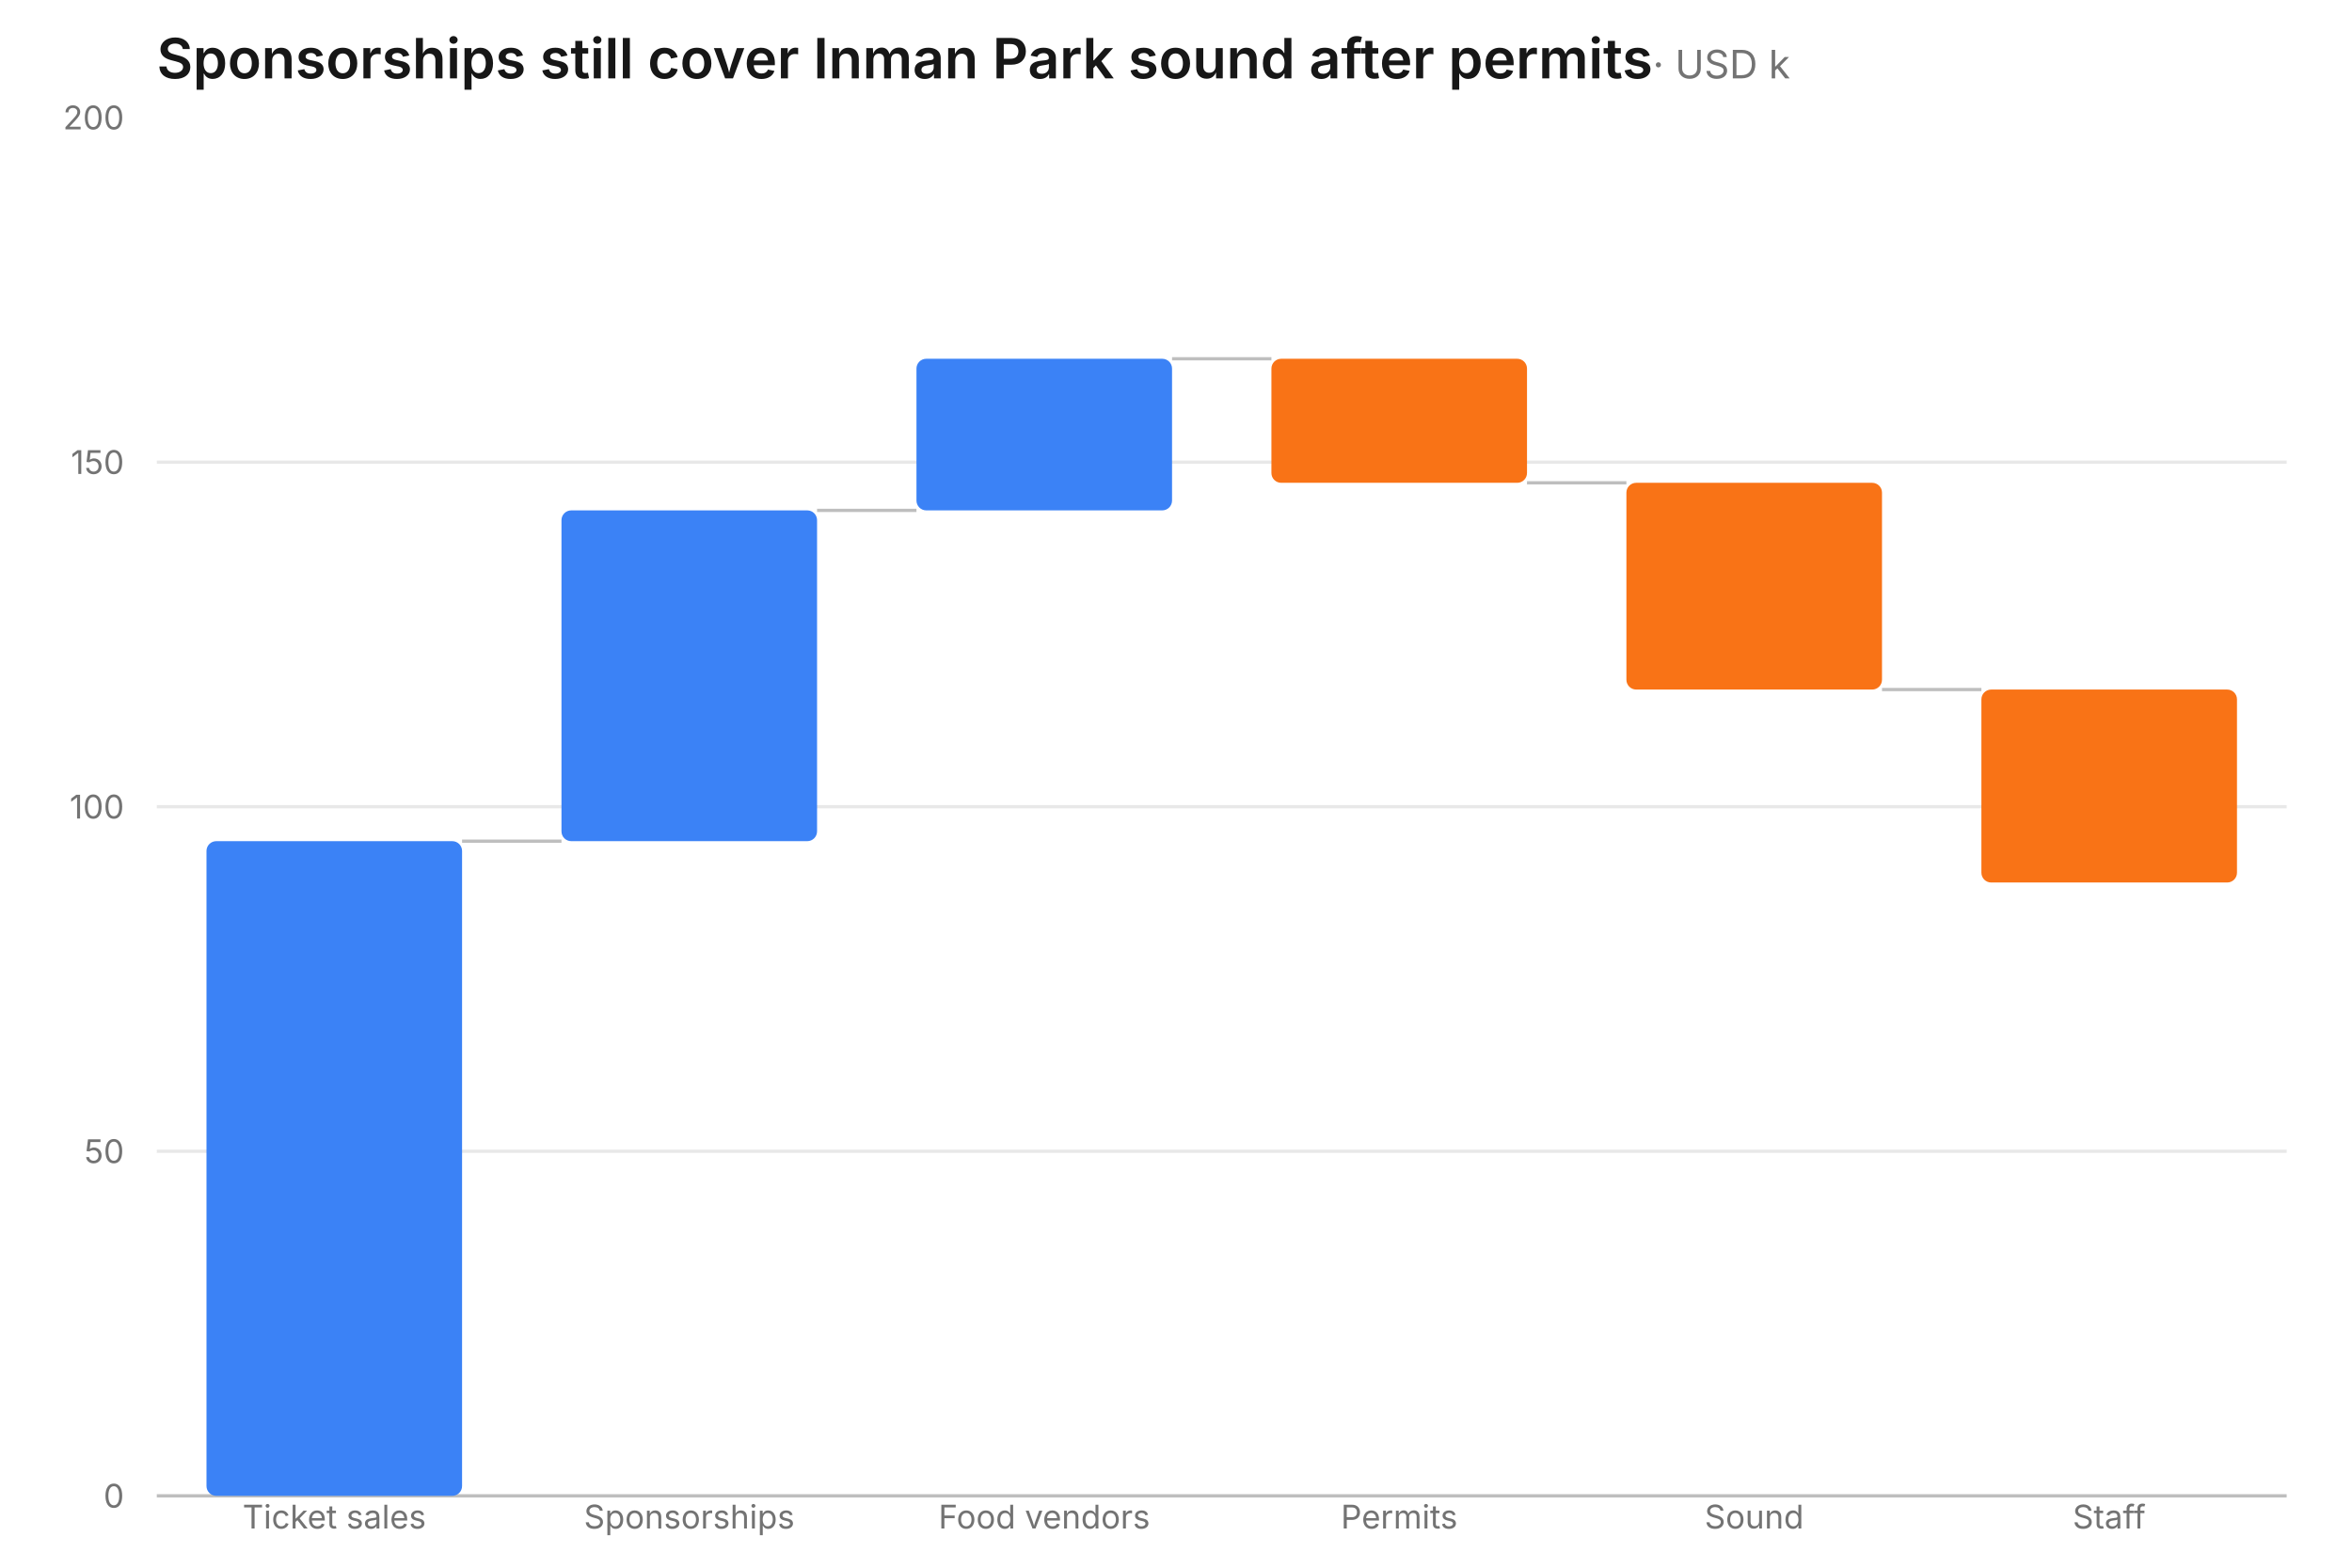
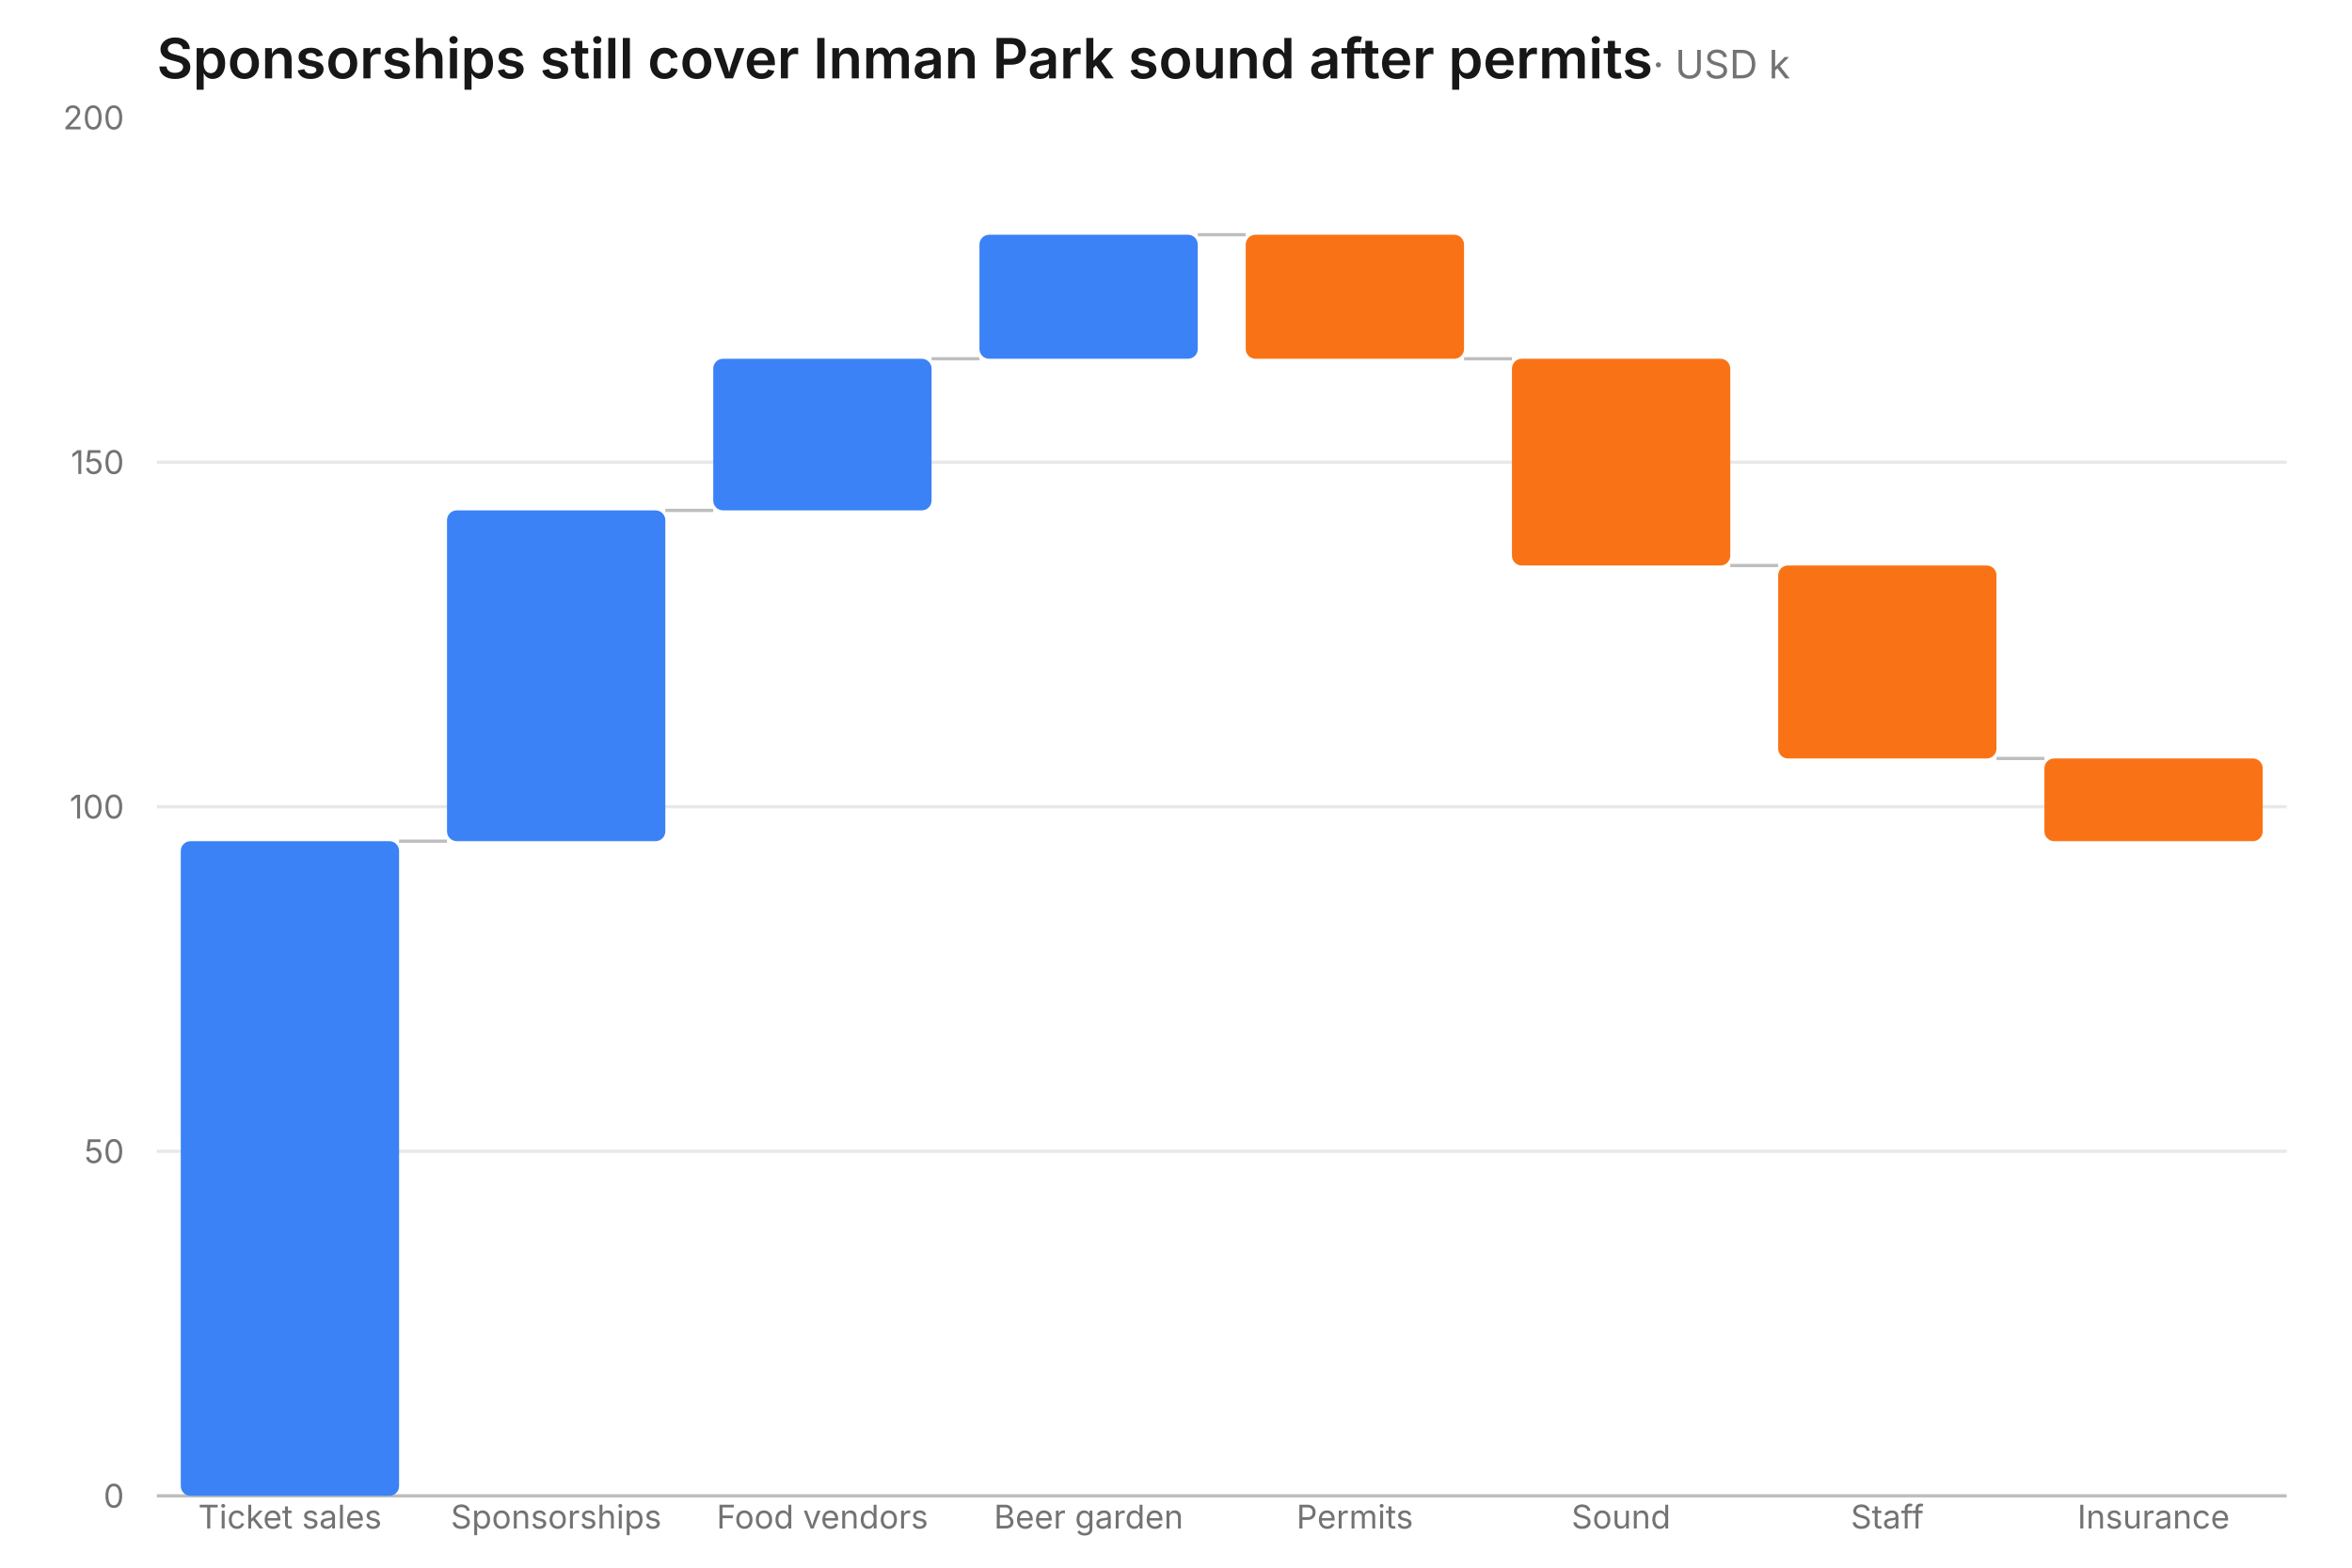
- <svg xmlns="http://www.w3.org/2000/svg" width="720" height="480" viewBox="0 0 720 480" role="img" aria-label="waterfall chart: Sponsorships still cover Inman Park sound after permits (USD k), 6 rows" aria-labelledby="mv-f660c078ae349428-title" aria-describedby="mv-f660c078ae349428-desc" data-markvis="2" data-chart-type="waterfall" data-id="mv-f660c078ae349428" font-family="ui-sans-serif, system-ui, -apple-system, &quot;Segoe UI&quot;, sans-serif" font-size="12">
+ <svg xmlns="http://www.w3.org/2000/svg" width="720" height="480" viewBox="0 0 720 480" role="img" aria-label="waterfall chart: Sponsorships still cover Inman Park sound after permits (USD k), 8 rows" aria-labelledby="mv-b41458dc112446f3-title" aria-describedby="mv-b41458dc112446f3-desc" data-markvis="2" data-chart-type="waterfall" data-id="mv-b41458dc112446f3" font-family="ui-sans-serif, system-ui, -apple-system, &quot;Segoe UI&quot;, sans-serif" font-size="12">
  <text x="48" y="24" text-anchor="start" font-size="17" font-weight="600" fill="#171717">Sponsorships still cover Inman Park sound after permits<tspan font-size="12" font-weight="400" fill="#737373"> · USD k</tspan>
  </text>
  <g fill="none" stroke="#171717" stroke-opacity="0.10" stroke-width="1">
    <line x1="48" x2="700" y1="352.5" y2="352.5" />
    <line x1="48" x2="700" y1="247" y2="247" />
    <line x1="48" x2="700" y1="141.5" y2="141.5" />
  </g>
  <path d="M48 458 L700 458" fill="none" stroke="#171717" stroke-opacity="0.28" stroke-width="1" />
  <g data-waterfall="1">
-     <rect x="63.21" y="257.55" width="78.24" height="200.45" fill="#3B82F6" rx="3" data-step="Ticket sales" data-y="95" data-baseline="0" />
-     <rect x="171.88" y="156.27" width="78.24" height="101.28" fill="#3B82F6" rx="3" data-step="Sponsorships" data-y="48" data-baseline="95" />
-     <rect x="280.55" y="109.85" width="78.24" height="46.42" fill="#3B82F6" rx="3" data-step="Food vendors" data-y="22" data-baseline="143" />
-     <rect x="389.21" y="109.85" width="78.24" height="37.98" fill="#F97316" rx="3" data-step="Permits" data-y="-18" data-baseline="165" />
-     <rect x="497.88" y="147.83" width="78.24" height="63.3" fill="#F97316" rx="3" data-step="Sound" data-y="-30" data-baseline="147" />
-     <rect x="606.55" y="211.13" width="78.24" height="59.08" fill="#F97316" rx="3" data-step="Staff" data-y="-28" data-baseline="117" />
+     <rect x="55.34" y="257.55" width="66.83" height="200.45" fill="#3B82F6" rx="3" data-step="Ticket sales" data-y="95" data-baseline="0" />
+     <rect x="136.84" y="156.27" width="66.83" height="101.28" fill="#3B82F6" rx="3" data-step="Sponsorships" data-y="48" data-baseline="95" />
+     <rect x="218.34" y="109.85" width="66.83" height="46.42" fill="#3B82F6" rx="3" data-step="Food vendors" data-y="22" data-baseline="143" />
+     <rect x="299.83" y="71.87" width="66.83" height="37.98" fill="#3B82F6" rx="3" data-step="Beer garden" data-y="18" data-baseline="165" />
+     <rect x="381.34" y="71.87" width="66.83" height="37.98" fill="#F97316" rx="3" data-step="Permits" data-y="-18" data-baseline="183" />
+     <rect x="462.84" y="109.85" width="66.83" height="63.3" fill="#F97316" rx="3" data-step="Sound" data-y="-30" data-baseline="165" />
+     <rect x="544.34" y="173.15" width="66.83" height="59.08" fill="#F97316" rx="3" data-step="Staff" data-y="-28" data-baseline="135" />
+     <rect x="625.84" y="232.23" width="66.83" height="25.32" fill="#F97316" rx="3" data-step="Insurance" data-y="-12" data-baseline="107" />
  </g>
  <g fill="none" stroke="#171717" stroke-opacity="0.28" stroke-width="1" data-waterfall-connectors="1">
-     <line x1="141.45" x2="171.88" y1="257.55" y2="257.55" />
-     <line x1="250.12" x2="280.55" y1="156.27" y2="156.27" />
-     <line x1="358.79" x2="389.21" y1="109.85" y2="109.85" />
-     <line x1="467.45" x2="497.88" y1="147.83" y2="147.83" />
-     <line x1="576.12" x2="606.55" y1="211.13" y2="211.13" />
+     <line x1="122.17" x2="136.84" y1="257.55" y2="257.55" />
+     <line x1="203.67" x2="218.34" y1="156.27" y2="156.27" />
+     <line x1="285.17" x2="299.83" y1="109.85" y2="109.85" />
+     <line x1="366.67" x2="381.34" y1="71.87" y2="71.87" />
+     <line x1="448.17" x2="462.84" y1="109.85" y2="109.85" />
+     <line x1="529.67" x2="544.34" y1="173.15" y2="173.15" />
+     <line x1="611.17" x2="625.84" y1="232.23" y2="232.23" />
  </g>
  <g fill="#737373" font-size="10" font-weight="400">
    <text x="38" y="458" text-anchor="end" dominant-baseline="middle">0</text>
    <text x="38" y="352.5" text-anchor="end" dominant-baseline="middle">50</text>
    <text x="38" y="247" text-anchor="end" dominant-baseline="middle">100</text>
    <text x="38" y="141.5" text-anchor="end" dominant-baseline="middle">150</text>
    <text x="38" y="36" text-anchor="end" dominant-baseline="middle">200</text>
-     <text x="102.33" y="468" text-anchor="middle" data-full-label="Ticket sales">Ticket sales</text>
-     <text x="211" y="468" text-anchor="middle" data-full-label="Sponsorships">Sponsorships</text>
-     <text x="319.67" y="468" text-anchor="middle" data-full-label="Food vendors">Food vendors</text>
-     <text x="428.33" y="468" text-anchor="middle" data-full-label="Permits">Permits</text>
-     <text x="537" y="468" text-anchor="middle" data-full-label="Sound">Sound</text>
-     <text x="645.67" y="468" text-anchor="middle" data-full-label="Staff">Staff</text>
+     <text x="88.75" y="468" text-anchor="middle" data-full-label="Ticket sales">Ticket sales</text>
+     <text x="170.25" y="468" text-anchor="middle" data-full-label="Sponsorships">Sponsorships</text>
+     <text x="251.75" y="468" text-anchor="middle" data-full-label="Food vendors">Food vendors</text>
+     <text x="333.25" y="468" text-anchor="middle" data-full-label="Beer garden">Beer garden</text>
+     <text x="414.75" y="468" text-anchor="middle" data-full-label="Permits">Permits</text>
+     <text x="496.25" y="468" text-anchor="middle" data-full-label="Sound">Sound</text>
+     <text x="577.75" y="468" text-anchor="middle" data-full-label="Staff">Staff</text>
+     <text x="659.25" y="468" text-anchor="middle" data-full-label="Insurance">Insurance</text>
  </g>
</svg>
